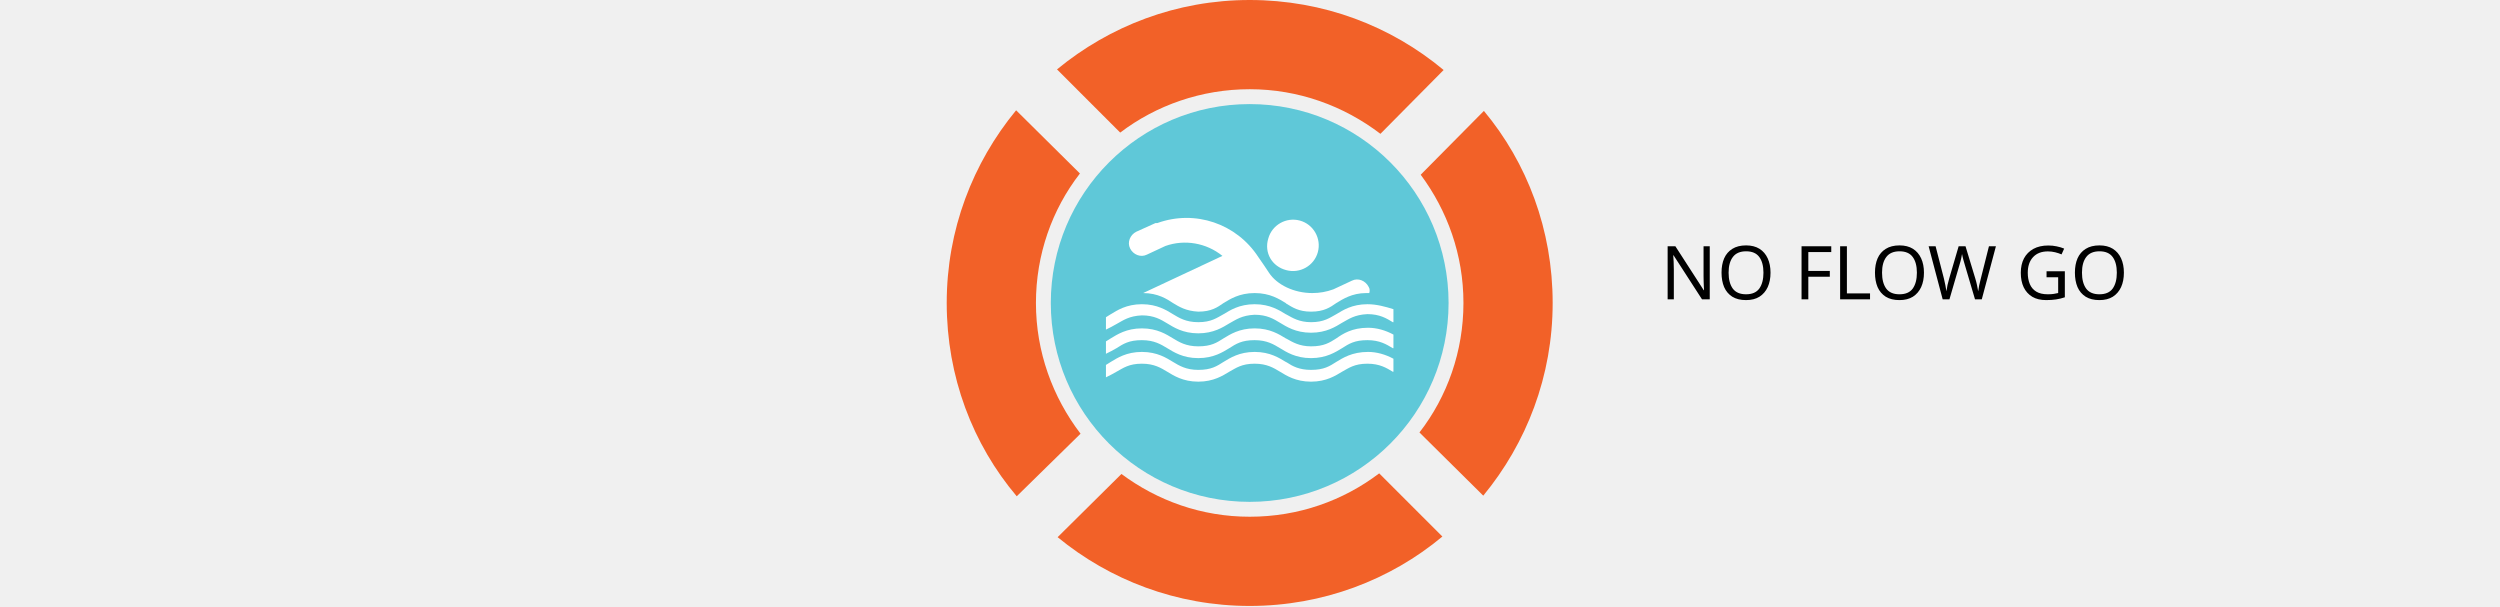
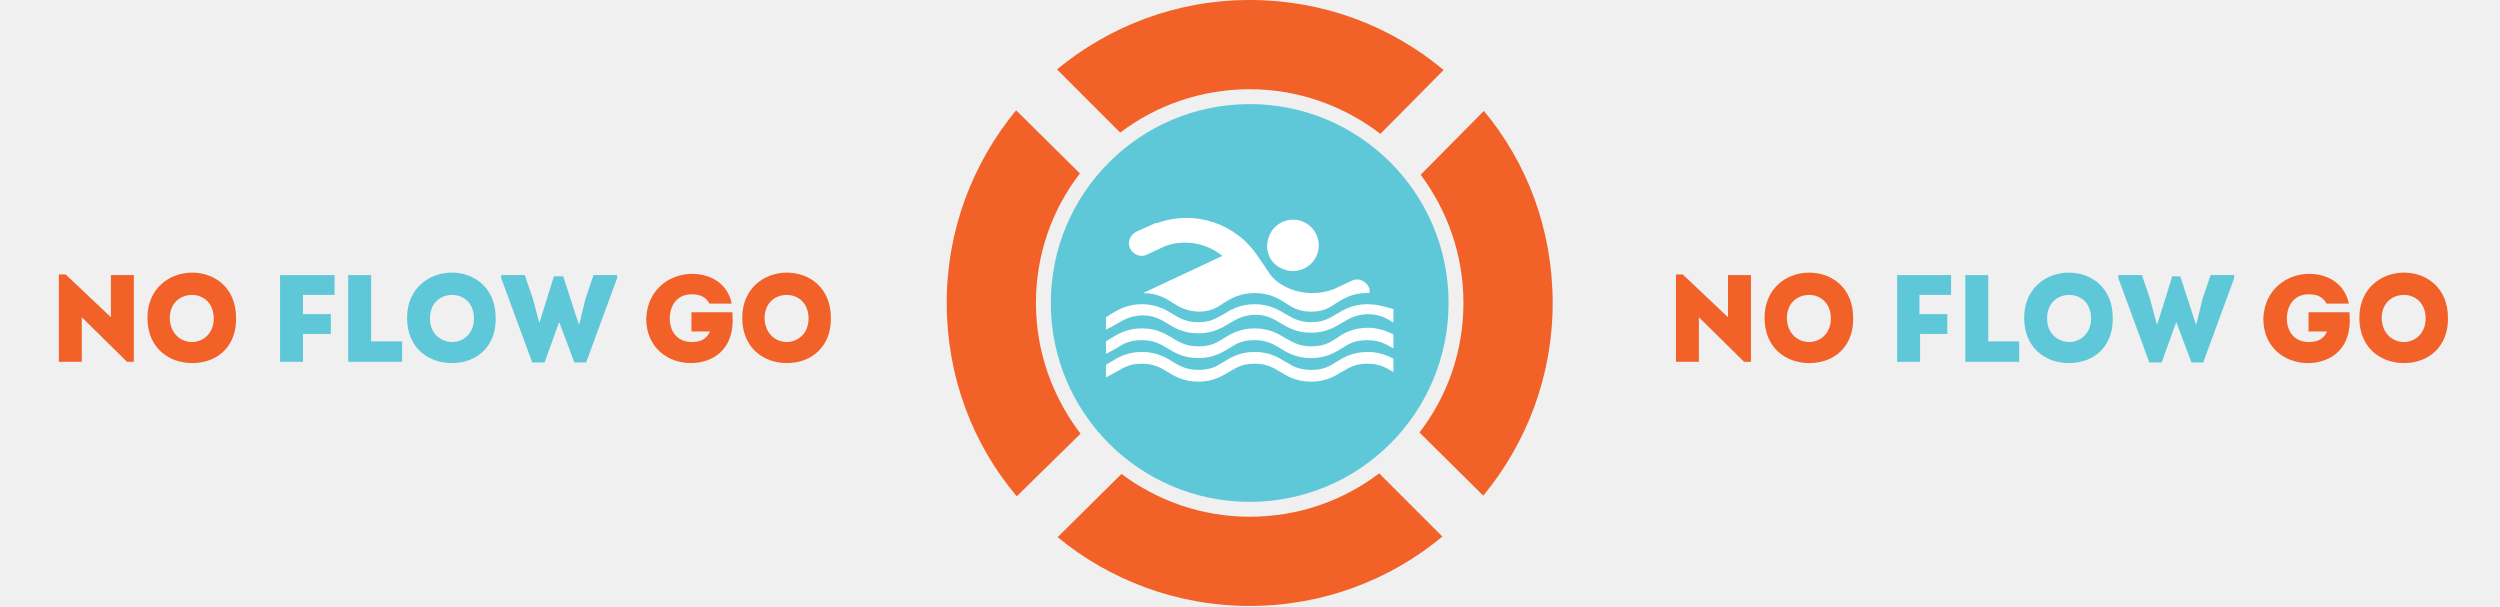
<svg xmlns="http://www.w3.org/2000/svg" version="1.1" id="Layer_1" x="0px" y="0px" width="403.5px" height="97.9px" viewBox="0 0 403.5 97.9" style="enable-background:new 0 0 403.5 97.9;" xml:space="preserve">
  <style type="text/css">
	.st0{fill:#5FC8D8;}
	.st1{fill:#FFFFFF;}
	.st2{fill:#F26128;}
- 	.st3{fill:none;}
- 	.st4{font-family:'MyriadPro-Regular';}
- 	.st5{font-size:12px;}
</style>
  <g>
    <circle class="st0" cx="201.7" cy="48.9" r="32.1" />
    <g id="Layer_3">
      <path class="st1" d="M215.7,54.6c-1.1,0.7-2,1.3-4.1,1.3c-1.9,0-3-0.7-3.9-1.2l-0.2-0.1c-1-0.6-2.5-1.6-5-1.6s-4,1-5,1.6    c-1.1,0.7-2,1.3-4.1,1.3c-2,0-3.1-0.7-4.1-1.3s-2.5-1.6-5-1.6s-4,1-5,1.6c-0.3,0.2-0.5,0.3-0.8,0.5v2c0.6-0.3,1.2-0.6,1.7-0.9    c1.1-0.7,2-1.3,4.1-1.3c2,0,3.1,0.7,4.1,1.3s2.5,1.6,5,1.6s4-1,5-1.6c1.1-0.7,2-1.3,4.1-1.3c2,0,3.1,0.7,4.1,1.3s2.5,1.6,5,1.6    s4-1,5-1.6c1.1-0.7,2-1.3,4.1-1.3c2,0,3.1,0.7,4.1,1.3c0,0,0,0,0.1,0V54c-1.3-0.7-2.7-1.1-4.1-1.1    C218.2,52.9,216.7,53.9,215.7,54.6z M215.7,58.4c-1.1,0.7-2,1.3-4.1,1.3c-1.9,0-3-0.6-3.9-1.2l-0.2-0.1c-1-0.6-2.5-1.6-5-1.6    s-4,1-5,1.6c-1.1,0.7-2,1.3-4.1,1.3c-2,0-3.1-0.7-4.1-1.3s-2.5-1.6-5-1.6s-4,1-5,1.6c-0.3,0.2-0.5,0.3-0.8,0.5v2    c0.6-0.3,1.2-0.6,1.7-0.9c1.1-0.6,2-1.3,4.1-1.3c2,0,3.1,0.7,4.1,1.3s2.5,1.6,5,1.6s4-1,5-1.6c1.1-0.6,2-1.3,4.1-1.3    c2,0,3.1,0.7,4.1,1.3s2.5,1.6,5,1.6s4-1,5-1.6c1.1-0.6,2-1.3,4.1-1.3c2,0,3.1,0.7,4.1,1.3c0,0,0,0,0.1,0v-2.1    c-1.3-0.7-2.7-1.1-4.1-1.1C218.2,56.8,216.7,57.8,215.7,58.4z M220.7,49.1c-2.5,0-4,1-5,1.6c-1.1,0.6-2,1.3-4.1,1.3    c-1.9,0-3-0.7-3.9-1.2l-0.2-0.1c-1-0.6-2.5-1.6-5-1.6s-4,1-5,1.6c-1.1,0.6-2,1.3-4.1,1.3c-2,0-3.1-0.7-4.1-1.3s-2.5-1.6-5-1.6    s-4,1-5,1.6c-0.3,0.2-0.5,0.3-0.8,0.5v2c0.6-0.3,1.2-0.6,1.7-0.9c1.1-0.6,2-1.3,4.1-1.4c2,0,3.1,0.7,4.1,1.3s2.5,1.6,5,1.6    s4-1,5-1.6c1.1-0.6,2-1.3,4.1-1.4c2,0,3.1,0.7,4.1,1.3s2.5,1.6,5,1.6s4-1,5-1.6c1.1-0.6,2-1.3,4.1-1.4c2,0,3.1,0.7,4.1,1.3    c0,0,0,0,0.1,0v-2.1C223.6,49.5,222.2,49.1,220.7,49.1z" />
      <path class="st1" d="M207.6,43.6c2.2,0.6,4.5-0.7,5.1-2.9s-0.7-4.5-2.9-5.1c-2.2-0.6-4.5,0.7-5.1,2.9l0,0    C204,40.8,205.3,43,207.6,43.6z" />
      <path class="st1" d="M220.9,46.3c-0.5-1-1.7-1.5-2.7-1l-3,1.4c-1.1,0.4-2.2,0.6-3.4,0.6c-2.9,0-5.7-1.3-7-3.3c0,0-0.4-0.6-0.8-1.2    c-0.4-0.6-0.9-1.3-0.9-1.3c-3.5-5.4-10.2-7.7-16.3-5.5h-0.3l-3.1,1.4c-1,0.5-1.5,1.7-1,2.7s1.7,1.5,2.7,1l3-1.4    c3.1-1.1,6.6-0.5,9.2,1.6l-12.8,6c2.4,0,3.9,1,4.8,1.6c1,0.6,2.1,1.3,4.1,1.4c2.1,0,3.1-0.7,4.1-1.4c1-0.6,2.5-1.6,5-1.6    s4,1,5,1.6l0.1,0.1c1,0.6,2,1.3,4,1.3c2.1,0,3.1-0.7,4.1-1.4c1-0.6,2.5-1.6,4.8-1.6c0,0,0.4,0,0.5,0    C221.1,47,221.1,46.6,220.9,46.3z" />
    </g>
    <g>
      <path class="st2" d="M167.2,48.9c0-7.8,2.6-15.1,7.1-20.9L164,17.8c-7,8.5-11.2,19.3-11.2,31.1c0,11.9,4.2,22.8,11.3,31.2    L174.4,70C169.9,64.1,167.2,56.8,167.2,48.9z" />
      <path class="st2" d="M201.7,14.4c7.9,0,15.2,2.7,21.1,7.2L233,11.3C224.5,4.2,213.6,0,201.7,0c-11.8,0-22.6,4.2-31.1,11.2    l10.2,10.2C186.6,17,193.9,14.4,201.7,14.4z" />
      <path class="st2" d="M201.7,83.4c-7.8,0-14.9-2.6-20.7-6.9l-10.3,10.2c8.4,6.9,19.2,11.1,31,11.1s22.7-4.2,31.1-11.2l-10.2-10.2    C216.8,80.8,209.6,83.4,201.7,83.4z" />
      <path class="st2" d="M239.5,17.9l-10.2,10.3c4.3,5.8,6.9,12.9,6.9,20.7s-2.6,15.1-7.1,20.9L239.4,80c7-8.5,11.2-19.3,11.2-31.1    S246.5,26.3,239.5,17.9z" />
    </g>
  </g>
-   <rect x="268" y="39.8" class="st3" width="115" height="29" />
-   <text transform="matrix(1 0 0 1 268 48.31)" class="st4 st5">NO FLOW GO</text>
+   <g>
+     <path class="st2" d="M274.2,51.2v7.2h-3.7V44.3h1.1l7.3,6.9v-6.8h3.7v14h-1.1L274.2,51.2z" />
+     <path class="st2" d="M292,58.6c-3.7,0-7.2-2.4-7.2-7.3c0-4.8,3.6-7.3,7.2-7.3c3.6,0,7.1,2.4,7.1,7.3   C299.2,55.7,296.3,58.6,292,58.6z M292,55.2c1.7,0,3.5-1.3,3.5-3.8c0-2.5-1.7-3.8-3.5-3.8c-1.8,0-3.6,1.2-3.6,3.8   C288.5,53.9,290.2,55.2,292,55.2z" />
+     <path class="st0" d="M314.4,53.9h-4.5v4.5h-3.7v-14h8.7v3.2h-5.1v3.1h4.5V53.9z" />
+     <path class="st0" d="M320.8,55.1h5.1v3.3h-8.7v-14h3.7V55.1z" />
+     <path class="st0" d="M333.9,58.6c-3.7,0-7.2-2.4-7.2-7.3c0-4.8,3.6-7.3,7.2-7.3c3.6,0,7.1,2.4,7.1,7.3   C341.1,55.7,338.2,58.6,333.9,58.6z M334,55.2c1.7,0,3.5-1.3,3.5-3.8c0-2.5-1.7-3.8-3.5-3.8c-1.8,0-3.6,1.2-3.6,3.8   C330.4,53.9,332.2,55.2,334,55.2z" />
+     <path class="st0" d="M351.9,44.6l2.5,7.7h0.1l1-4.1l1.3-3.8h3.8v0.5l-5,13.6h-1.9l-2.4-6.4h-0.1l-2.3,6.4h-2l-5-13.6v-0.5h3.8   l1.3,3.8l1.1,4.1h0.1l2.4-7.7H351.9z" />
+     <path class="st2" d="M372.7,44.2c2.8,0,5.7,1.4,6.4,4.8h-3.6c-0.6-1.1-1.5-1.5-2.9-1.5c-2.3,0-3.5,1.8-3.5,3.9   c0,2.3,1.4,3.8,3.5,3.8c1.4,0,2.4-0.4,3-1.7h-3v-3.1h6.6c0.1,1.4,0.1,2.7-0.4,4.1c-1,2.9-3.7,4.1-6.3,4.1c-3.6,0-7.2-2.4-7.2-7.2   C365.5,46.6,369.2,44.2,372.7,44.2z" />
+     <path class="st2" d="M388,58.6c-3.7,0-7.2-2.4-7.2-7.3c0-4.8,3.6-7.3,7.2-7.3c3.6,0,7.1,2.4,7.1,7.3   C395.2,55.7,392.2,58.6,388,58.6z M388,55.2c1.7,0,3.5-1.3,3.5-3.8c0-2.5-1.7-3.8-3.5-3.8c-1.8,0-3.6,1.2-3.6,3.8   C384.5,53.9,386.2,55.2,388,55.2z" />
+   </g>
+   <g>
+     <path class="st2" d="M13.2,51.2v7.2H9.5V44.3h1.1l7.3,6.9v-6.8h3.7v14h-1.1L13.2,51.2z" />
+     <path class="st2" d="M31,58.6c-3.7,0-7.2-2.4-7.2-7.3c0-4.8,3.6-7.3,7.2-7.3c3.6,0,7.1,2.4,7.1,7.3C38.2,55.7,35.3,58.6,31,58.6z    M31,55.2c1.7,0,3.5-1.3,3.5-3.8c0-2.5-1.7-3.8-3.5-3.8c-1.8,0-3.6,1.2-3.6,3.8C27.5,53.9,29.2,55.2,31,55.2z" />
+     <path class="st0" d="M53.4,53.9h-4.5v4.5h-3.7v-14H54v3.2h-5.1v3.1h4.5V53.9z" />
+     <path class="st0" d="M59.8,55.1h5.1v3.3h-8.7v-14h3.7V55.1z" />
+     <path class="st0" d="M72.9,58.6c-3.7,0-7.2-2.4-7.2-7.3c0-4.8,3.6-7.3,7.2-7.3c3.6,0,7.1,2.4,7.1,7.3   C80.1,55.7,77.2,58.6,72.9,58.6z M73,55.2c1.7,0,3.5-1.3,3.5-3.8c0-2.5-1.7-3.8-3.5-3.8c-1.8,0-3.6,1.2-3.6,3.8   C69.4,53.9,71.2,55.2,73,55.2z" />
+     <path class="st0" d="M90.9,44.6l2.5,7.7h0.1l1-4.1l1.3-3.8h3.8v0.5l-5,13.6h-1.9l-2.4-6.4h-0.1l-2.3,6.4h-2l-5-13.6v-0.5h3.8   l1.3,3.8l1.1,4.1H87l2.4-7.7H90.9z" />
+     <path class="st2" d="M111.7,44.2c2.8,0,5.7,1.4,6.4,4.8h-3.6c-0.6-1.1-1.5-1.5-2.9-1.5c-2.3,0-3.5,1.8-3.5,3.9   c0,2.3,1.4,3.8,3.5,3.8c1.4,0,2.4-0.4,3-1.7h-3v-3.1h6.6c0.1,1.4,0.1,2.7-0.4,4.1c-1,2.9-3.7,4.1-6.3,4.1c-3.6,0-7.2-2.4-7.2-7.2   C104.5,46.6,108.2,44.2,111.7,44.2z" />
+     <path class="st2" d="M127,58.6c-3.7,0-7.2-2.4-7.2-7.3c0-4.8,3.6-7.3,7.2-7.3c3.6,0,7.1,2.4,7.1,7.3   C134.2,55.7,131.2,58.6,127,58.6z M127,55.2c1.7,0,3.5-1.3,3.5-3.8c0-2.5-1.7-3.8-3.5-3.8c-1.8,0-3.6,1.2-3.6,3.8   C123.5,53.9,125.2,55.2,127,55.2z" />
+   </g>
</svg>
